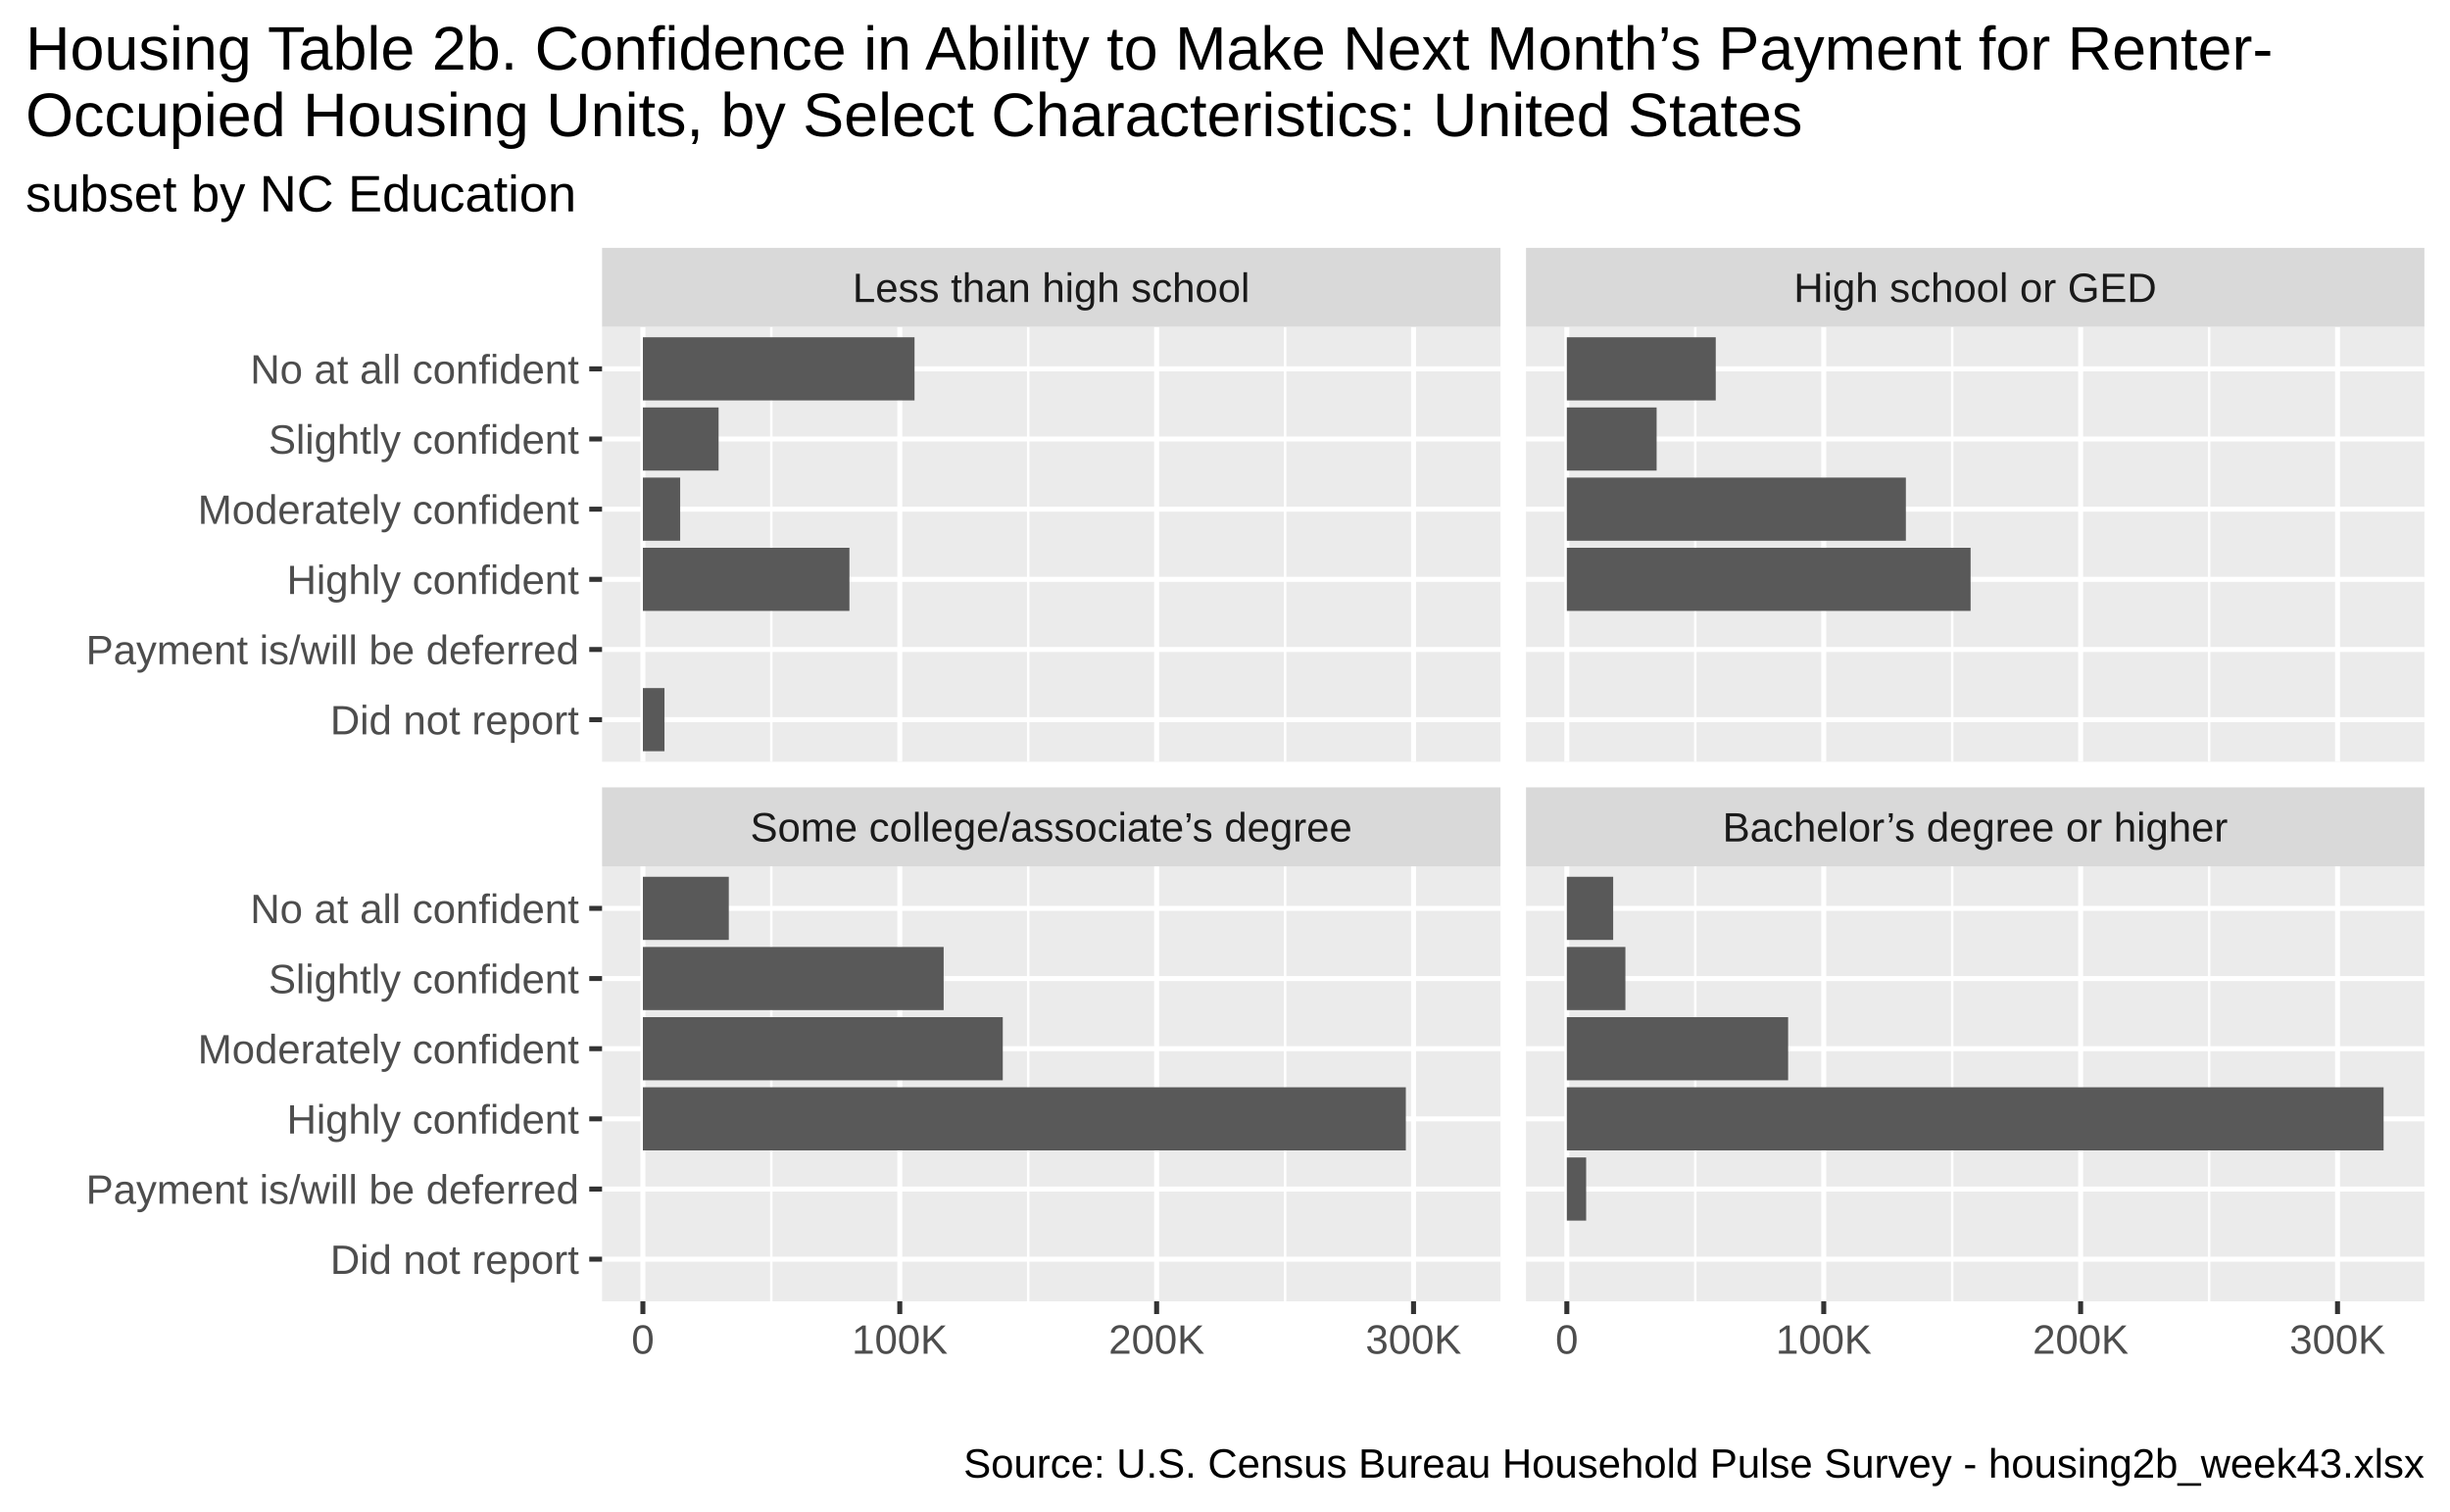
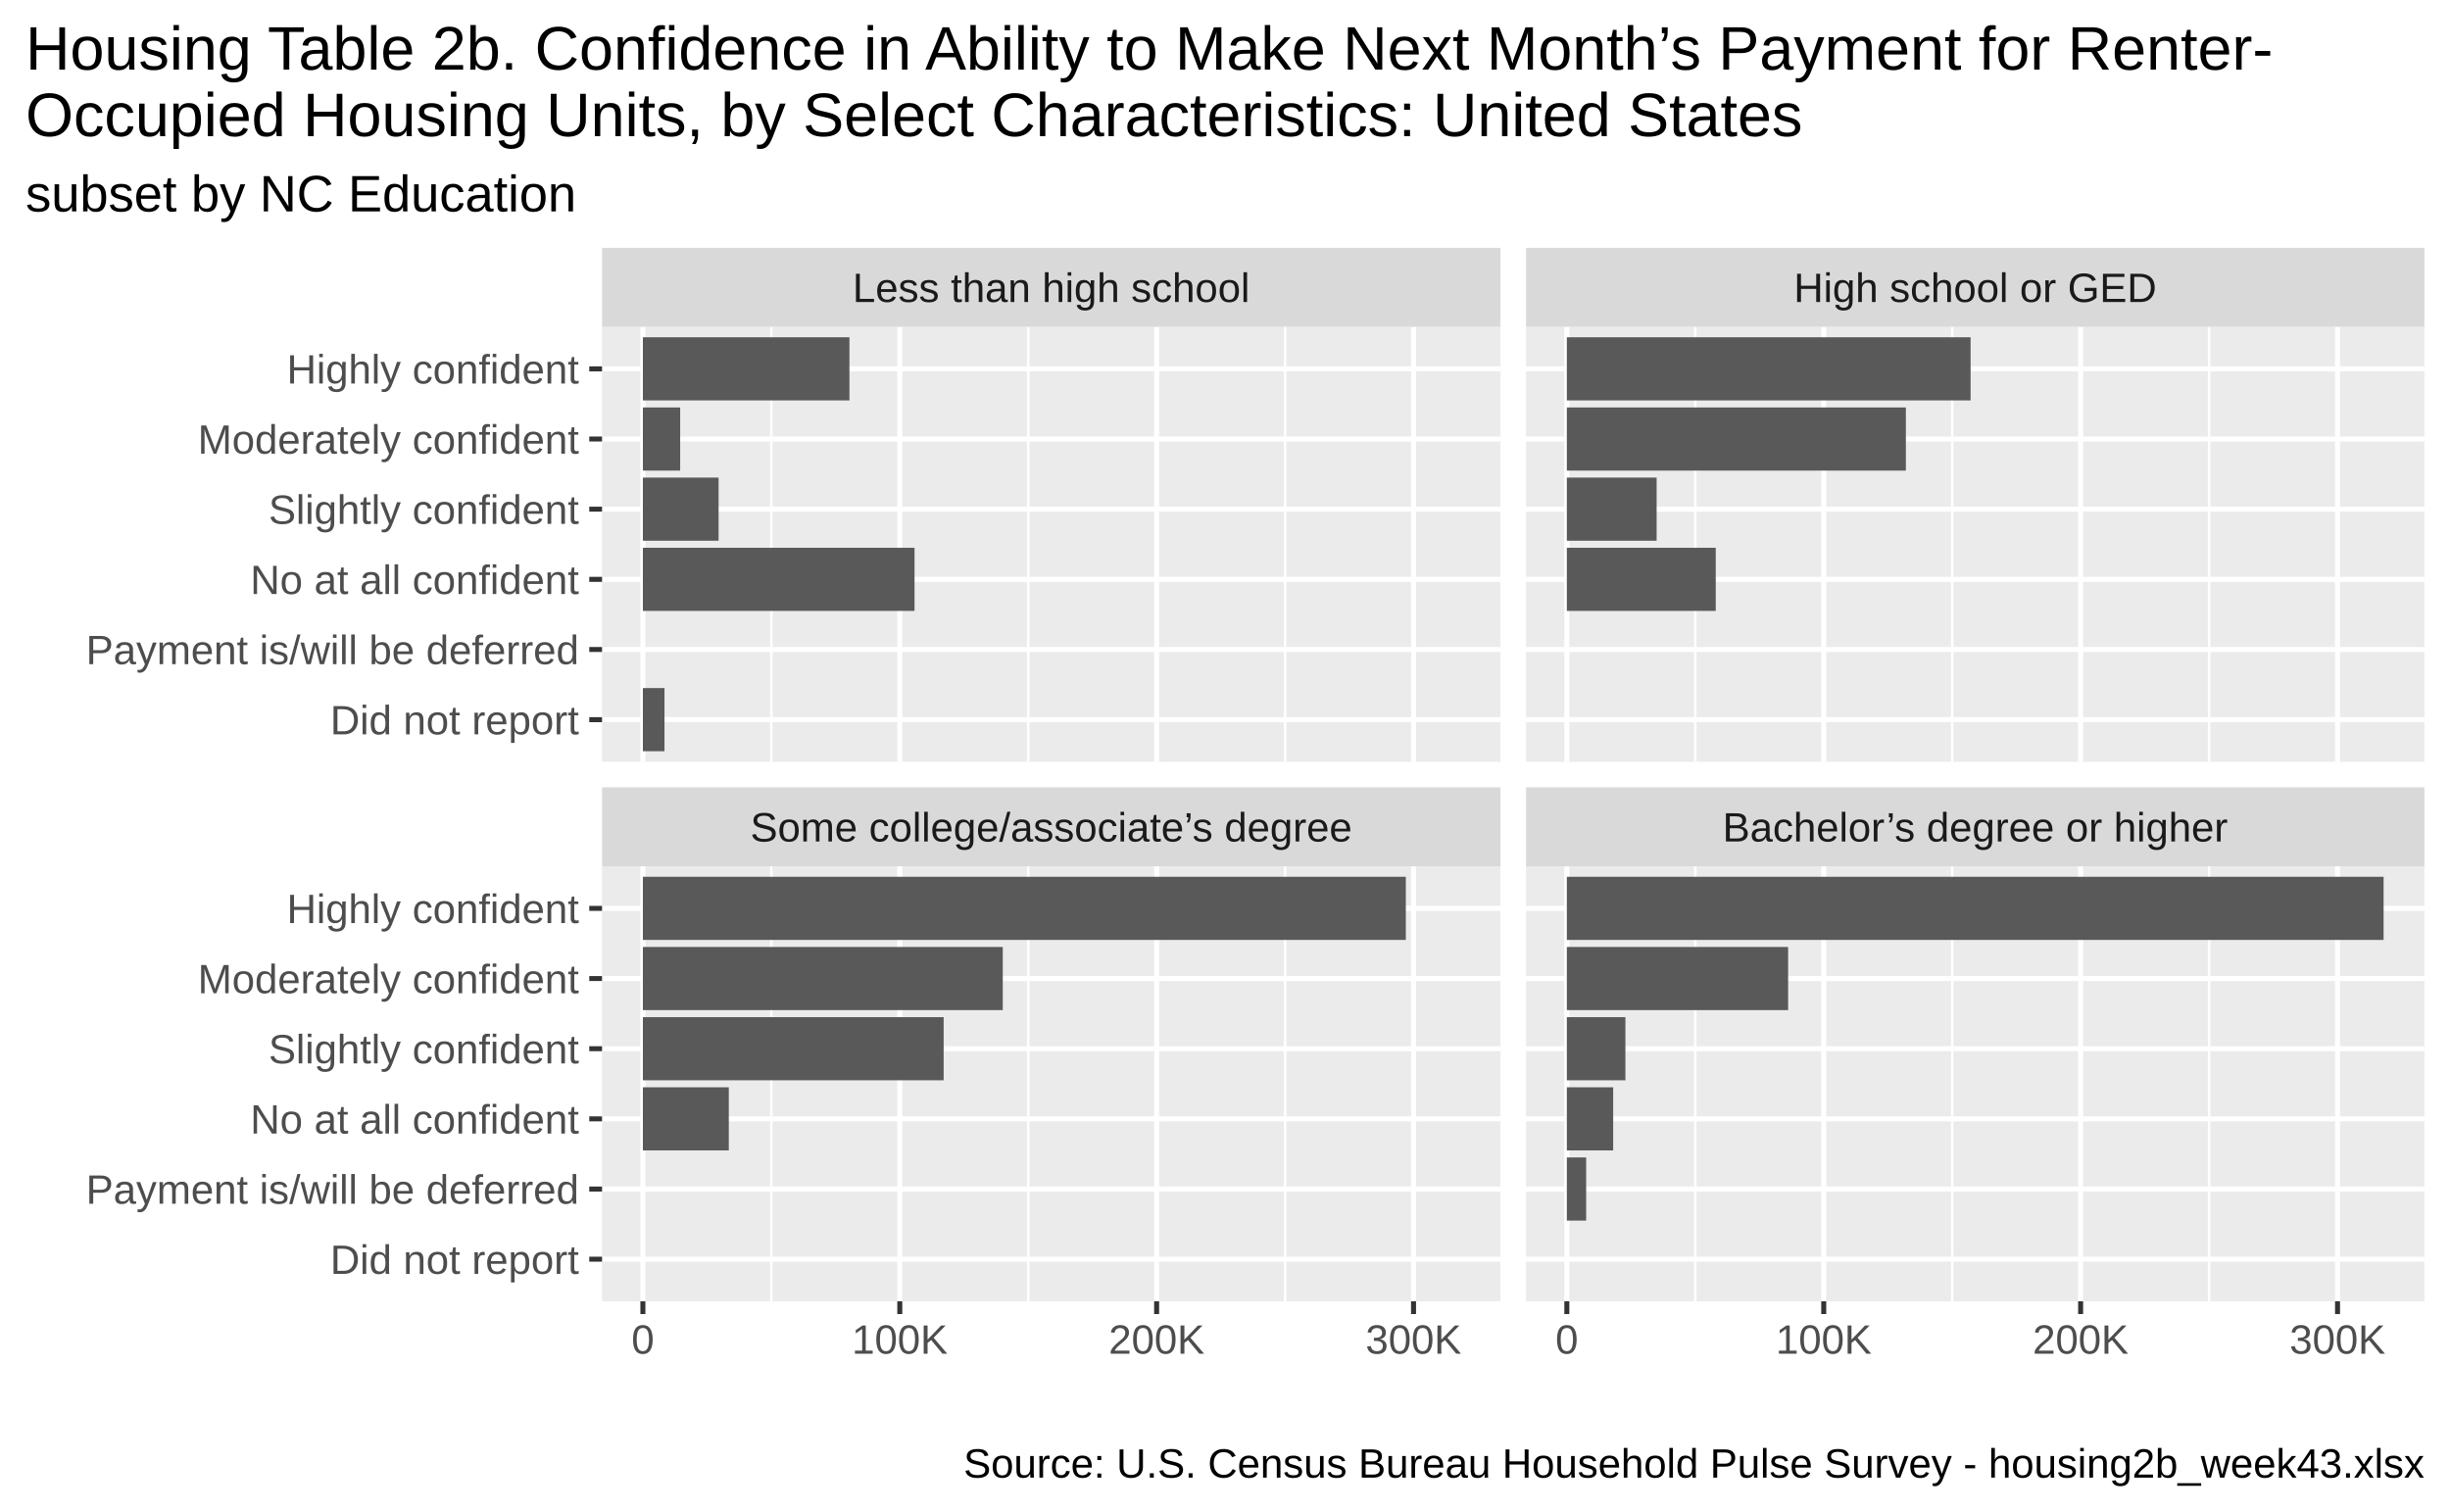
<svg xmlns="http://www.w3.org/2000/svg" class="svglite" width="525.00pt" height="324.00pt" viewBox="0 0 525.00 324.00">
  <defs>
    <style type="text/css">
    .svglite line, .svglite polyline, .svglite polygon, .svglite path, .svglite rect, .svglite circle {
      fill: none;
      stroke: #000000;
      stroke-linecap: round;
      stroke-linejoin: round;
      stroke-miterlimit: 10.00;
    }
    .svglite text {
      white-space: pre;
    }
  </style>
  </defs>
  <rect width="100%" height="100%" style="stroke: none; fill: #FFFFFF;" />
  <defs>
    <clipPath id="cpMC4wMHw1MjUuMDB8MC4wMHwzMjQuMDA=">
      <rect x="0.00" y="0.00" width="525.00" height="324.00" />
    </clipPath>
  </defs>
  <g clip-path="url(#cpMC4wMHw1MjUuMDB8MC4wMHwzMjQuMDA=)">
    <rect x="-0" y="0.00" width="525.00" height="324.00" style="stroke-width: 1.07; stroke: #FFFFFF; fill: #FFFFFF;" />
  </g>
  <defs>
    <clipPath id="cpMTI5LjAxfDMyMS41Mnw3MC4wM3wxNjMuMjU=">
      <rect x="129.01" y="70.03" width="192.52" height="93.23" />
    </clipPath>
  </defs>
  <g clip-path="url(#cpMTI5LjAxfDMyMS41Mnw3MC4wM3wxNjMuMjU=)">
    <rect x="129.01" y="70.03" width="192.52" height="93.23" style="stroke-width: 1.07; stroke: none; fill: #EBEBEB;" />
    <polyline points="165.28,163.25 165.28,70.03 " style="stroke-width: 0.53; stroke: #FFFFFF; stroke-linecap: butt;" />
    <polyline points="220.33,163.25 220.33,70.03 " style="stroke-width: 0.53; stroke: #FFFFFF; stroke-linecap: butt;" />
    <polyline points="275.38,163.25 275.38,70.03 " style="stroke-width: 0.53; stroke: #FFFFFF; stroke-linecap: butt;" />
    <polyline points="129.01,154.23 321.52,154.23 " style="stroke-width: 1.07; stroke: #FFFFFF; stroke-linecap: butt;" />
    <polyline points="129.01,139.19 321.52,139.19 " style="stroke-width: 1.07; stroke: #FFFFFF; stroke-linecap: butt;" />
    <polyline points="129.01,124.16 321.52,124.16 " style="stroke-width: 1.07; stroke: #FFFFFF; stroke-linecap: butt;" />
    <polyline points="129.01,109.12 321.52,109.12 " style="stroke-width: 1.07; stroke: #FFFFFF; stroke-linecap: butt;" />
    <polyline points="129.01,94.08 321.52,94.08 " style="stroke-width: 1.07; stroke: #FFFFFF; stroke-linecap: butt;" />
    <polyline points="129.01,79.05 321.52,79.05 " style="stroke-width: 1.07; stroke: #FFFFFF; stroke-linecap: butt;" />
    <polyline points="137.76,163.25 137.76,70.03 " style="stroke-width: 1.07; stroke: #FFFFFF; stroke-linecap: butt;" />
    <polyline points="192.81,163.25 192.81,70.03 " style="stroke-width: 1.07; stroke: #FFFFFF; stroke-linecap: butt;" />
    <polyline points="247.85,163.25 247.85,70.03 " style="stroke-width: 1.07; stroke: #FFFFFF; stroke-linecap: butt;" />
    <polyline points="302.90,163.25 302.90,70.03 " style="stroke-width: 1.07; stroke: #FFFFFF; stroke-linecap: butt;" />
    <rect x="137.76" y="147.46" width="4.63" height="13.53" style="stroke-width: 1.07; stroke: none; stroke-linecap: square; stroke-linejoin: miter; fill: #595959;" />
-     <rect x="137.76" y="117.39" width="44.26" height="13.53" style="stroke-width: 1.07; stroke: none; stroke-linecap: square; stroke-linejoin: miter; fill: #595959;" />
-     <rect x="137.76" y="102.35" width="7.99" height="13.53" style="stroke-width: 1.07; stroke: none; stroke-linecap: square; stroke-linejoin: miter; fill: #595959;" />
-     <rect x="137.76" y="72.28" width="58.21" height="13.53" style="stroke-width: 1.07; stroke: none; stroke-linecap: square; stroke-linejoin: miter; fill: #595959;" />
+     <rect x="137.76" y="72.28" width="44.26" height="13.53" style="stroke-width: 1.07; stroke: none; stroke-linecap: square; stroke-linejoin: miter; fill: #595959;" />
+     <rect x="137.76" y="87.32" width="7.99" height="13.53" style="stroke-width: 1.07; stroke: none; stroke-linecap: square; stroke-linejoin: miter; fill: #595959;" />
+     <rect x="137.76" y="117.39" width="58.21" height="13.53" style="stroke-width: 1.07; stroke: none; stroke-linecap: square; stroke-linejoin: miter; fill: #595959;" />
    <rect x="137.76" y="132.43" width="0.00" height="13.53" style="stroke-width: 1.07; stroke: none; stroke-linecap: square; stroke-linejoin: miter; fill: #595959;" />
-     <rect x="137.76" y="87.32" width="16.22" height="13.53" style="stroke-width: 1.07; stroke: none; stroke-linecap: square; stroke-linejoin: miter; fill: #595959;" />
+     <rect x="137.76" y="102.35" width="16.22" height="13.53" style="stroke-width: 1.07; stroke: none; stroke-linecap: square; stroke-linejoin: miter; fill: #595959;" />
  </g>
  <g clip-path="url(#cpMC4wMHw1MjUuMDB8MC4wMHwzMjQuMDA=)">
</g>
  <defs>
    <clipPath id="cpMTI5LjAxfDMyMS41MnwxODUuNjV8Mjc4Ljg3">
      <rect x="129.01" y="185.65" width="192.52" height="93.23" />
    </clipPath>
  </defs>
  <g clip-path="url(#cpMTI5LjAxfDMyMS41MnwxODUuNjV8Mjc4Ljg3)">
    <rect x="129.01" y="185.65" width="192.52" height="93.23" style="stroke-width: 1.07; stroke: none; fill: #EBEBEB;" />
    <polyline points="165.28,278.87 165.28,185.65 " style="stroke-width: 0.53; stroke: #FFFFFF; stroke-linecap: butt;" />
    <polyline points="220.33,278.87 220.33,185.65 " style="stroke-width: 0.53; stroke: #FFFFFF; stroke-linecap: butt;" />
    <polyline points="275.38,278.87 275.38,185.65 " style="stroke-width: 0.53; stroke: #FFFFFF; stroke-linecap: butt;" />
    <polyline points="129.01,269.85 321.52,269.85 " style="stroke-width: 1.07; stroke: #FFFFFF; stroke-linecap: butt;" />
    <polyline points="129.01,254.82 321.52,254.82 " style="stroke-width: 1.07; stroke: #FFFFFF; stroke-linecap: butt;" />
    <polyline points="129.01,239.78 321.52,239.78 " style="stroke-width: 1.07; stroke: #FFFFFF; stroke-linecap: butt;" />
    <polyline points="129.01,224.74 321.52,224.74 " style="stroke-width: 1.07; stroke: #FFFFFF; stroke-linecap: butt;" />
    <polyline points="129.01,209.71 321.52,209.71 " style="stroke-width: 1.07; stroke: #FFFFFF; stroke-linecap: butt;" />
    <polyline points="129.01,194.67 321.52,194.67 " style="stroke-width: 1.07; stroke: #FFFFFF; stroke-linecap: butt;" />
    <polyline points="137.76,278.87 137.76,185.65 " style="stroke-width: 1.07; stroke: #FFFFFF; stroke-linecap: butt;" />
    <polyline points="192.81,278.87 192.81,185.65 " style="stroke-width: 1.07; stroke: #FFFFFF; stroke-linecap: butt;" />
    <polyline points="247.85,278.87 247.85,185.65 " style="stroke-width: 1.07; stroke: #FFFFFF; stroke-linecap: butt;" />
    <polyline points="302.90,278.87 302.90,185.65 " style="stroke-width: 1.07; stroke: #FFFFFF; stroke-linecap: butt;" />
    <rect x="137.76" y="263.09" width="0.00" height="13.53" style="stroke-width: 1.07; stroke: none; stroke-linecap: square; stroke-linejoin: miter; fill: #595959;" />
-     <rect x="137.76" y="233.01" width="163.49" height="13.53" style="stroke-width: 1.07; stroke: none; stroke-linecap: square; stroke-linejoin: miter; fill: #595959;" />
-     <rect x="137.76" y="217.98" width="77.12" height="13.53" style="stroke-width: 1.07; stroke: none; stroke-linecap: square; stroke-linejoin: miter; fill: #595959;" />
-     <rect x="137.76" y="187.90" width="18.41" height="13.53" style="stroke-width: 1.07; stroke: none; stroke-linecap: square; stroke-linejoin: miter; fill: #595959;" />
+     <rect x="137.76" y="187.90" width="163.49" height="13.53" style="stroke-width: 1.07; stroke: none; stroke-linecap: square; stroke-linejoin: miter; fill: #595959;" />
+     <rect x="137.76" y="202.94" width="77.12" height="13.53" style="stroke-width: 1.07; stroke: none; stroke-linecap: square; stroke-linejoin: miter; fill: #595959;" />
+     <rect x="137.76" y="233.01" width="18.41" height="13.53" style="stroke-width: 1.07; stroke: none; stroke-linecap: square; stroke-linejoin: miter; fill: #595959;" />
    <rect x="137.76" y="248.05" width="0.00" height="13.53" style="stroke-width: 1.07; stroke: none; stroke-linecap: square; stroke-linejoin: miter; fill: #595959;" />
-     <rect x="137.76" y="202.94" width="64.45" height="13.53" style="stroke-width: 1.07; stroke: none; stroke-linecap: square; stroke-linejoin: miter; fill: #595959;" />
+     <rect x="137.76" y="217.98" width="64.45" height="13.53" style="stroke-width: 1.07; stroke: none; stroke-linecap: square; stroke-linejoin: miter; fill: #595959;" />
  </g>
  <g clip-path="url(#cpMC4wMHw1MjUuMDB8MC4wMHwzMjQuMDA=)">
</g>
  <defs>
    <clipPath id="cpMzI3LjAwfDUxOS41Mnw3MC4wM3wxNjMuMjU=">
      <rect x="327.00" y="70.03" width="192.52" height="93.23" />
    </clipPath>
  </defs>
  <g clip-path="url(#cpMzI3LjAwfDUxOS41Mnw3MC4wM3wxNjMuMjU=)">
    <rect x="327.00" y="70.03" width="192.52" height="93.23" style="stroke-width: 1.07; stroke: none; fill: #EBEBEB;" />
    <polyline points="363.28,163.25 363.28,70.03 " style="stroke-width: 0.53; stroke: #FFFFFF; stroke-linecap: butt;" />
    <polyline points="418.33,163.25 418.33,70.03 " style="stroke-width: 0.53; stroke: #FFFFFF; stroke-linecap: butt;" />
    <polyline points="473.38,163.25 473.38,70.03 " style="stroke-width: 0.53; stroke: #FFFFFF; stroke-linecap: butt;" />
    <polyline points="327.00,154.23 519.52,154.23 " style="stroke-width: 1.07; stroke: #FFFFFF; stroke-linecap: butt;" />
    <polyline points="327.00,139.19 519.52,139.19 " style="stroke-width: 1.07; stroke: #FFFFFF; stroke-linecap: butt;" />
    <polyline points="327.00,124.16 519.52,124.16 " style="stroke-width: 1.07; stroke: #FFFFFF; stroke-linecap: butt;" />
    <polyline points="327.00,109.12 519.52,109.12 " style="stroke-width: 1.07; stroke: #FFFFFF; stroke-linecap: butt;" />
    <polyline points="327.00,94.08 519.52,94.08 " style="stroke-width: 1.07; stroke: #FFFFFF; stroke-linecap: butt;" />
    <polyline points="327.00,79.05 519.52,79.05 " style="stroke-width: 1.07; stroke: #FFFFFF; stroke-linecap: butt;" />
    <polyline points="335.75,163.25 335.75,70.03 " style="stroke-width: 1.07; stroke: #FFFFFF; stroke-linecap: butt;" />
    <polyline points="390.80,163.25 390.80,70.03 " style="stroke-width: 1.07; stroke: #FFFFFF; stroke-linecap: butt;" />
    <polyline points="445.85,163.25 445.85,70.03 " style="stroke-width: 1.07; stroke: #FFFFFF; stroke-linecap: butt;" />
    <polyline points="500.90,163.25 500.90,70.03 " style="stroke-width: 1.07; stroke: #FFFFFF; stroke-linecap: butt;" />
    <rect x="335.75" y="147.46" width="0.00" height="13.53" style="stroke-width: 1.07; stroke: none; stroke-linecap: square; stroke-linejoin: miter; fill: #595959;" />
-     <rect x="335.75" y="117.39" width="86.52" height="13.53" style="stroke-width: 1.07; stroke: none; stroke-linecap: square; stroke-linejoin: miter; fill: #595959;" />
-     <rect x="335.75" y="102.35" width="72.65" height="13.53" style="stroke-width: 1.07; stroke: none; stroke-linecap: square; stroke-linejoin: miter; fill: #595959;" />
-     <rect x="335.75" y="72.28" width="31.91" height="13.53" style="stroke-width: 1.07; stroke: none; stroke-linecap: square; stroke-linejoin: miter; fill: #595959;" />
+     <rect x="335.75" y="72.28" width="86.52" height="13.53" style="stroke-width: 1.07; stroke: none; stroke-linecap: square; stroke-linejoin: miter; fill: #595959;" />
+     <rect x="335.75" y="87.32" width="72.65" height="13.53" style="stroke-width: 1.07; stroke: none; stroke-linecap: square; stroke-linejoin: miter; fill: #595959;" />
+     <rect x="335.75" y="117.39" width="31.91" height="13.53" style="stroke-width: 1.07; stroke: none; stroke-linecap: square; stroke-linejoin: miter; fill: #595959;" />
    <rect x="335.75" y="132.43" width="0.00" height="13.53" style="stroke-width: 1.07; stroke: none; stroke-linecap: square; stroke-linejoin: miter; fill: #595959;" />
-     <rect x="335.75" y="87.32" width="19.24" height="13.53" style="stroke-width: 1.07; stroke: none; stroke-linecap: square; stroke-linejoin: miter; fill: #595959;" />
+     <rect x="335.75" y="102.35" width="19.24" height="13.53" style="stroke-width: 1.07; stroke: none; stroke-linecap: square; stroke-linejoin: miter; fill: #595959;" />
  </g>
  <g clip-path="url(#cpMC4wMHw1MjUuMDB8MC4wMHwzMjQuMDA=)">
</g>
  <defs>
    <clipPath id="cpMzI3LjAwfDUxOS41MnwxODUuNjV8Mjc4Ljg3">
      <rect x="327.00" y="185.65" width="192.52" height="93.23" />
    </clipPath>
  </defs>
  <g clip-path="url(#cpMzI3LjAwfDUxOS41MnwxODUuNjV8Mjc4Ljg3)">
    <rect x="327.00" y="185.65" width="192.52" height="93.23" style="stroke-width: 1.07; stroke: none; fill: #EBEBEB;" />
    <polyline points="363.28,278.87 363.28,185.65 " style="stroke-width: 0.53; stroke: #FFFFFF; stroke-linecap: butt;" />
    <polyline points="418.33,278.87 418.33,185.65 " style="stroke-width: 0.53; stroke: #FFFFFF; stroke-linecap: butt;" />
    <polyline points="473.38,278.87 473.38,185.65 " style="stroke-width: 0.53; stroke: #FFFFFF; stroke-linecap: butt;" />
    <polyline points="327.00,269.85 519.52,269.85 " style="stroke-width: 1.07; stroke: #FFFFFF; stroke-linecap: butt;" />
    <polyline points="327.00,254.82 519.52,254.82 " style="stroke-width: 1.07; stroke: #FFFFFF; stroke-linecap: butt;" />
    <polyline points="327.00,239.78 519.52,239.78 " style="stroke-width: 1.07; stroke: #FFFFFF; stroke-linecap: butt;" />
    <polyline points="327.00,224.74 519.52,224.74 " style="stroke-width: 1.07; stroke: #FFFFFF; stroke-linecap: butt;" />
    <polyline points="327.00,209.71 519.52,209.71 " style="stroke-width: 1.07; stroke: #FFFFFF; stroke-linecap: butt;" />
    <polyline points="327.00,194.67 519.52,194.67 " style="stroke-width: 1.07; stroke: #FFFFFF; stroke-linecap: butt;" />
    <polyline points="335.75,278.87 335.75,185.65 " style="stroke-width: 1.07; stroke: #FFFFFF; stroke-linecap: butt;" />
    <polyline points="390.80,278.87 390.80,185.65 " style="stroke-width: 1.07; stroke: #FFFFFF; stroke-linecap: butt;" />
    <polyline points="445.85,278.87 445.85,185.65 " style="stroke-width: 1.07; stroke: #FFFFFF; stroke-linecap: butt;" />
    <polyline points="500.90,278.87 500.90,185.65 " style="stroke-width: 1.07; stroke: #FFFFFF; stroke-linecap: butt;" />
    <rect x="335.75" y="263.09" width="0.00" height="13.53" style="stroke-width: 1.07; stroke: none; stroke-linecap: square; stroke-linejoin: miter; fill: #595959;" />
-     <rect x="335.75" y="233.01" width="175.02" height="13.53" style="stroke-width: 1.07; stroke: none; stroke-linecap: square; stroke-linejoin: miter; fill: #595959;" />
-     <rect x="335.75" y="217.98" width="47.42" height="13.53" style="stroke-width: 1.07; stroke: none; stroke-linecap: square; stroke-linejoin: miter; fill: #595959;" />
-     <rect x="335.75" y="187.90" width="9.93" height="13.53" style="stroke-width: 1.07; stroke: none; stroke-linecap: square; stroke-linejoin: miter; fill: #595959;" />
+     <rect x="335.75" y="187.90" width="175.02" height="13.53" style="stroke-width: 1.07; stroke: none; stroke-linecap: square; stroke-linejoin: miter; fill: #595959;" />
+     <rect x="335.75" y="202.94" width="47.42" height="13.53" style="stroke-width: 1.07; stroke: none; stroke-linecap: square; stroke-linejoin: miter; fill: #595959;" />
+     <rect x="335.75" y="233.01" width="9.93" height="13.53" style="stroke-width: 1.07; stroke: none; stroke-linecap: square; stroke-linejoin: miter; fill: #595959;" />
    <rect x="335.75" y="248.05" width="4.14" height="13.53" style="stroke-width: 1.07; stroke: none; stroke-linecap: square; stroke-linejoin: miter; fill: #595959;" />
-     <rect x="335.75" y="202.94" width="12.55" height="13.53" style="stroke-width: 1.07; stroke: none; stroke-linecap: square; stroke-linejoin: miter; fill: #595959;" />
+     <rect x="335.75" y="217.98" width="12.55" height="13.53" style="stroke-width: 1.07; stroke: none; stroke-linecap: square; stroke-linejoin: miter; fill: #595959;" />
  </g>
  <g clip-path="url(#cpMC4wMHw1MjUuMDB8MC4wMHwzMjQuMDA=)">
</g>
  <defs>
    <clipPath id="cpMTI5LjAxfDMyMS41MnwxNjguNzN8MTg1LjY1">
      <rect x="129.01" y="168.73" width="192.52" height="16.92" />
    </clipPath>
  </defs>
  <g clip-path="url(#cpMTI5LjAxfDMyMS41MnwxNjguNzN8MTg1LjY1)">
    <rect x="129.01" y="168.73" width="192.52" height="16.92" style="stroke-width: 1.07; stroke: none; fill: #D9D9D9;" />
    <text x="225.26" y="180.34" text-anchor="middle" style="font-size: 8.80px;fill: #1A1A1A; font-family: &quot;Arial&quot;;" textLength="129.00px" lengthAdjust="spacingAndGlyphs">Some college/associate’s degree</text>
  </g>
  <g clip-path="url(#cpMC4wMHw1MjUuMDB8MC4wMHwzMjQuMDA=)">
</g>
  <defs>
    <clipPath id="cpMzI3LjAwfDUxOS41MnwxNjguNzN8MTg1LjY1">
      <rect x="327.00" y="168.73" width="192.52" height="16.92" />
    </clipPath>
  </defs>
  <g clip-path="url(#cpMzI3LjAwfDUxOS41MnwxNjguNzN8MTg1LjY1)">
    <rect x="327.00" y="168.73" width="192.52" height="16.92" style="stroke-width: 1.07; stroke: none; fill: #D9D9D9;" />
    <text x="423.26" y="180.34" text-anchor="middle" style="font-size: 8.80px;fill: #1A1A1A; font-family: &quot;Arial&quot;;" textLength="108.30px" lengthAdjust="spacingAndGlyphs">Bachelor’s degree or higher</text>
  </g>
  <g clip-path="url(#cpMC4wMHw1MjUuMDB8MC4wMHwzMjQuMDA=)">
</g>
  <defs>
    <clipPath id="cpMTI5LjAxfDMyMS41Mnw1My4xMXw3MC4wMw==">
      <rect x="129.01" y="53.11" width="192.52" height="16.92" />
    </clipPath>
  </defs>
  <g clip-path="url(#cpMTI5LjAxfDMyMS41Mnw1My4xMXw3MC4wMw==)">
    <rect x="129.01" y="53.11" width="192.52" height="16.92" style="stroke-width: 1.07; stroke: none; fill: #D9D9D9;" />
    <text x="225.26" y="64.72" text-anchor="middle" style="font-size: 8.80px;fill: #1A1A1A; font-family: &quot;Arial&quot;;" textLength="85.15px" lengthAdjust="spacingAndGlyphs">Less than high school</text>
  </g>
  <g clip-path="url(#cpMC4wMHw1MjUuMDB8MC4wMHwzMjQuMDA=)">
</g>
  <defs>
    <clipPath id="cpMzI3LjAwfDUxOS41Mnw1My4xMXw3MC4wMw==">
      <rect x="327.00" y="53.11" width="192.52" height="16.92" />
    </clipPath>
  </defs>
  <g clip-path="url(#cpMzI3LjAwfDUxOS41Mnw1My4xMXw3MC4wMw==)">
    <rect x="327.00" y="53.11" width="192.52" height="16.92" style="stroke-width: 1.07; stroke: none; fill: #D9D9D9;" />
    <text x="423.26" y="64.72" text-anchor="middle" style="font-size: 8.80px;fill: #1A1A1A; font-family: &quot;Arial&quot;;" textLength="77.77px" lengthAdjust="spacingAndGlyphs">High school or GED</text>
  </g>
  <g clip-path="url(#cpMC4wMHw1MjUuMDB8MC4wMHwzMjQuMDA=)">
    <polyline points="137.76,281.61 137.76,278.87 " style="stroke-width: 1.07; stroke: #333333; stroke-linecap: butt;" />
    <polyline points="192.81,281.61 192.81,278.87 " style="stroke-width: 1.07; stroke: #333333; stroke-linecap: butt;" />
    <polyline points="247.85,281.61 247.85,278.87 " style="stroke-width: 1.07; stroke: #333333; stroke-linecap: butt;" />
    <polyline points="302.90,281.61 302.90,278.87 " style="stroke-width: 1.07; stroke: #333333; stroke-linecap: butt;" />
    <text x="137.76" y="290.11" text-anchor="middle" style="font-size: 8.80px;fill: #4D4D4D; font-family: &quot;Arial&quot;;" textLength="4.90px" lengthAdjust="spacingAndGlyphs">0</text>
    <text x="192.81" y="290.11" text-anchor="middle" style="font-size: 8.80px;fill: #4D4D4D; font-family: &quot;Arial&quot;;" textLength="20.56px" lengthAdjust="spacingAndGlyphs">100K</text>
    <text x="247.85" y="290.11" text-anchor="middle" style="font-size: 8.80px;fill: #4D4D4D; font-family: &quot;Arial&quot;;" textLength="20.56px" lengthAdjust="spacingAndGlyphs">200K</text>
    <text x="302.90" y="290.11" text-anchor="middle" style="font-size: 8.80px;fill: #4D4D4D; font-family: &quot;Arial&quot;;" textLength="20.56px" lengthAdjust="spacingAndGlyphs">300K</text>
    <polyline points="335.75,281.61 335.75,278.87 " style="stroke-width: 1.07; stroke: #333333; stroke-linecap: butt;" />
    <polyline points="390.80,281.61 390.80,278.87 " style="stroke-width: 1.07; stroke: #333333; stroke-linecap: butt;" />
    <polyline points="445.85,281.61 445.85,278.87 " style="stroke-width: 1.07; stroke: #333333; stroke-linecap: butt;" />
    <polyline points="500.90,281.61 500.90,278.87 " style="stroke-width: 1.07; stroke: #333333; stroke-linecap: butt;" />
    <text x="335.75" y="290.11" text-anchor="middle" style="font-size: 8.80px;fill: #4D4D4D; font-family: &quot;Arial&quot;;" textLength="4.90px" lengthAdjust="spacingAndGlyphs">0</text>
    <text x="390.80" y="290.11" text-anchor="middle" style="font-size: 8.80px;fill: #4D4D4D; font-family: &quot;Arial&quot;;" textLength="20.56px" lengthAdjust="spacingAndGlyphs">100K</text>
    <text x="445.85" y="290.11" text-anchor="middle" style="font-size: 8.80px;fill: #4D4D4D; font-family: &quot;Arial&quot;;" textLength="20.56px" lengthAdjust="spacingAndGlyphs">200K</text>
    <text x="500.90" y="290.11" text-anchor="middle" style="font-size: 8.80px;fill: #4D4D4D; font-family: &quot;Arial&quot;;" textLength="20.56px" lengthAdjust="spacingAndGlyphs">300K</text>
    <text x="124.07" y="157.38" text-anchor="end" style="font-size: 8.80px;fill: #4D4D4D; font-family: &quot;Arial&quot;;" textLength="53.33px" lengthAdjust="spacingAndGlyphs">Did not report</text>
    <text x="124.07" y="142.34" text-anchor="end" style="font-size: 8.80px;fill: #4D4D4D; font-family: &quot;Arial&quot;;" textLength="105.66px" lengthAdjust="spacingAndGlyphs">Payment is/will be deferred</text>
-     <text x="124.07" y="127.31" text-anchor="end" style="font-size: 8.80px;fill: #4D4D4D; font-family: &quot;Arial&quot;;" textLength="62.62px" lengthAdjust="spacingAndGlyphs">Highly confident</text>
-     <text x="124.07" y="112.27" text-anchor="end" style="font-size: 8.80px;fill: #4D4D4D; font-family: &quot;Arial&quot;;" textLength="81.71px" lengthAdjust="spacingAndGlyphs">Moderately confident</text>
-     <text x="124.07" y="97.23" text-anchor="end" style="font-size: 8.80px;fill: #4D4D4D; font-family: &quot;Arial&quot;;" textLength="66.54px" lengthAdjust="spacingAndGlyphs">Slightly confident</text>
-     <text x="124.07" y="82.20" text-anchor="end" style="font-size: 8.80px;fill: #4D4D4D; font-family: &quot;Arial&quot;;" textLength="70.46px" lengthAdjust="spacingAndGlyphs">No at all confident</text>
+     <text x="124.07" y="127.31" text-anchor="end" style="font-size: 8.80px;fill: #4D4D4D; font-family: &quot;Arial&quot;;" textLength="70.46px" lengthAdjust="spacingAndGlyphs">No at all confident</text>
+     <text x="124.07" y="112.27" text-anchor="end" style="font-size: 8.80px;fill: #4D4D4D; font-family: &quot;Arial&quot;;" textLength="66.54px" lengthAdjust="spacingAndGlyphs">Slightly confident</text>
+     <text x="124.07" y="97.23" text-anchor="end" style="font-size: 8.80px;fill: #4D4D4D; font-family: &quot;Arial&quot;;" textLength="81.71px" lengthAdjust="spacingAndGlyphs">Moderately confident</text>
+     <text x="124.07" y="82.20" text-anchor="end" style="font-size: 8.80px;fill: #4D4D4D; font-family: &quot;Arial&quot;;" textLength="62.62px" lengthAdjust="spacingAndGlyphs">Highly confident</text>
    <polyline points="126.27,154.23 129.01,154.23 " style="stroke-width: 1.07; stroke: #333333; stroke-linecap: butt;" />
    <polyline points="126.27,139.19 129.01,139.19 " style="stroke-width: 1.07; stroke: #333333; stroke-linecap: butt;" />
    <polyline points="126.27,124.16 129.01,124.16 " style="stroke-width: 1.07; stroke: #333333; stroke-linecap: butt;" />
    <polyline points="126.27,109.12 129.01,109.12 " style="stroke-width: 1.07; stroke: #333333; stroke-linecap: butt;" />
    <polyline points="126.27,94.08 129.01,94.08 " style="stroke-width: 1.07; stroke: #333333; stroke-linecap: butt;" />
    <polyline points="126.27,79.05 129.01,79.05 " style="stroke-width: 1.07; stroke: #333333; stroke-linecap: butt;" />
    <text x="124.07" y="273.00" text-anchor="end" style="font-size: 8.80px;fill: #4D4D4D; font-family: &quot;Arial&quot;;" textLength="53.33px" lengthAdjust="spacingAndGlyphs">Did not report</text>
    <text x="124.07" y="257.97" text-anchor="end" style="font-size: 8.80px;fill: #4D4D4D; font-family: &quot;Arial&quot;;" textLength="105.66px" lengthAdjust="spacingAndGlyphs">Payment is/will be deferred</text>
-     <text x="124.07" y="242.93" text-anchor="end" style="font-size: 8.80px;fill: #4D4D4D; font-family: &quot;Arial&quot;;" textLength="62.62px" lengthAdjust="spacingAndGlyphs">Highly confident</text>
-     <text x="124.07" y="227.89" text-anchor="end" style="font-size: 8.80px;fill: #4D4D4D; font-family: &quot;Arial&quot;;" textLength="81.71px" lengthAdjust="spacingAndGlyphs">Moderately confident</text>
-     <text x="124.07" y="212.86" text-anchor="end" style="font-size: 8.80px;fill: #4D4D4D; font-family: &quot;Arial&quot;;" textLength="66.54px" lengthAdjust="spacingAndGlyphs">Slightly confident</text>
-     <text x="124.07" y="197.82" text-anchor="end" style="font-size: 8.80px;fill: #4D4D4D; font-family: &quot;Arial&quot;;" textLength="70.46px" lengthAdjust="spacingAndGlyphs">No at all confident</text>
+     <text x="124.07" y="242.93" text-anchor="end" style="font-size: 8.80px;fill: #4D4D4D; font-family: &quot;Arial&quot;;" textLength="70.46px" lengthAdjust="spacingAndGlyphs">No at all confident</text>
+     <text x="124.07" y="227.89" text-anchor="end" style="font-size: 8.80px;fill: #4D4D4D; font-family: &quot;Arial&quot;;" textLength="66.54px" lengthAdjust="spacingAndGlyphs">Slightly confident</text>
+     <text x="124.07" y="212.86" text-anchor="end" style="font-size: 8.80px;fill: #4D4D4D; font-family: &quot;Arial&quot;;" textLength="81.71px" lengthAdjust="spacingAndGlyphs">Moderately confident</text>
+     <text x="124.07" y="197.82" text-anchor="end" style="font-size: 8.80px;fill: #4D4D4D; font-family: &quot;Arial&quot;;" textLength="62.62px" lengthAdjust="spacingAndGlyphs">Highly confident</text>
    <polyline points="126.27,269.85 129.01,269.85 " style="stroke-width: 1.07; stroke: #333333; stroke-linecap: butt;" />
    <polyline points="126.27,254.82 129.01,254.82 " style="stroke-width: 1.07; stroke: #333333; stroke-linecap: butt;" />
    <polyline points="126.27,239.78 129.01,239.78 " style="stroke-width: 1.07; stroke: #333333; stroke-linecap: butt;" />
    <polyline points="126.27,224.74 129.01,224.74 " style="stroke-width: 1.07; stroke: #333333; stroke-linecap: butt;" />
    <polyline points="126.27,209.71 129.01,209.71 " style="stroke-width: 1.07; stroke: #333333; stroke-linecap: butt;" />
    <polyline points="126.27,194.67 129.01,194.67 " style="stroke-width: 1.07; stroke: #333333; stroke-linecap: butt;" />
    <text x="5.48" y="45.31" style="font-size: 11.00px; font-family: &quot;Arial&quot;;" textLength="118.04px" lengthAdjust="spacingAndGlyphs">subset by NC Education</text>
    <text x="5.48" y="14.93" style="font-size: 13.20px; font-family: &quot;Arial&quot;;" textLength="481.24px" lengthAdjust="spacingAndGlyphs">Housing Table 2b. Confidence in Ability to Make Next Month’s Payment for Renter-</text>
    <text x="5.48" y="29.18" style="font-size: 13.20px; font-family: &quot;Arial&quot;;" textLength="380.51px" lengthAdjust="spacingAndGlyphs">Occupied Housing Units, by Select Characteristics: United States</text>
    <text x="519.52" y="316.67" text-anchor="end" style="font-size: 8.80px; font-family: &quot;Arial&quot;;" textLength="313.11px" lengthAdjust="spacingAndGlyphs">Source: U.S. Census Bureau Household Pulse Survey - housing2b_week43.xlsx</text>
  </g>
</svg>
